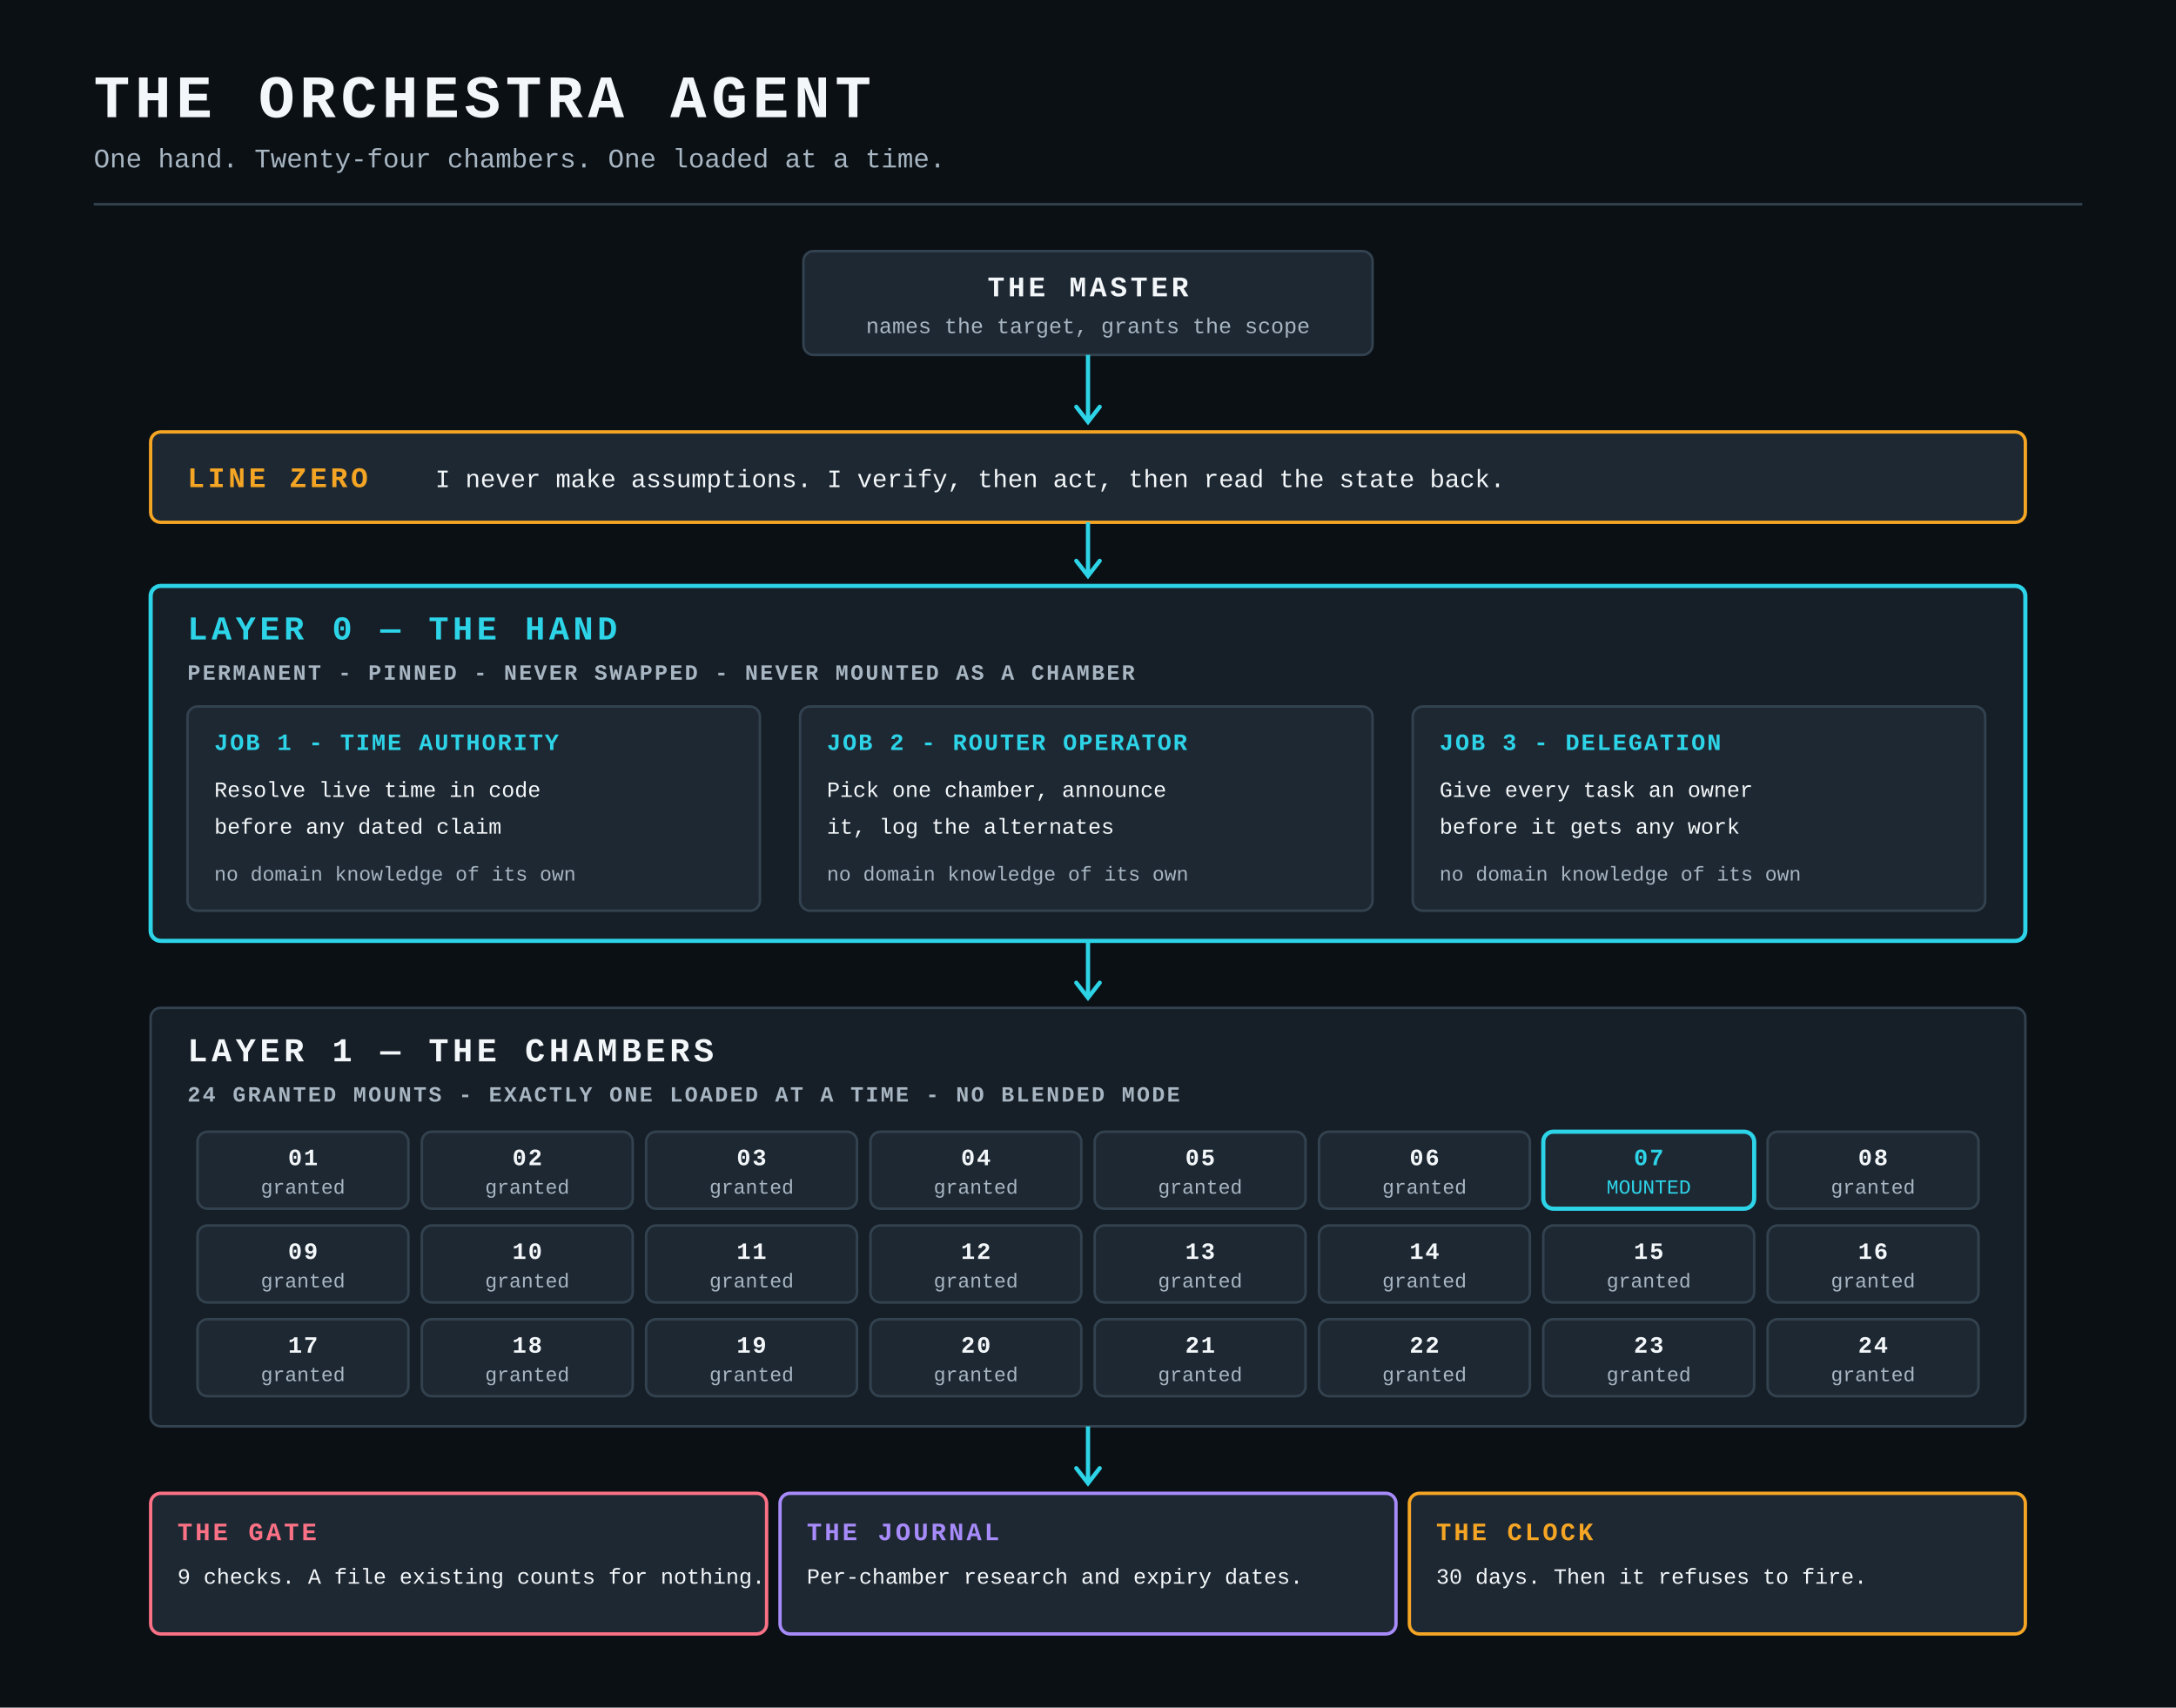
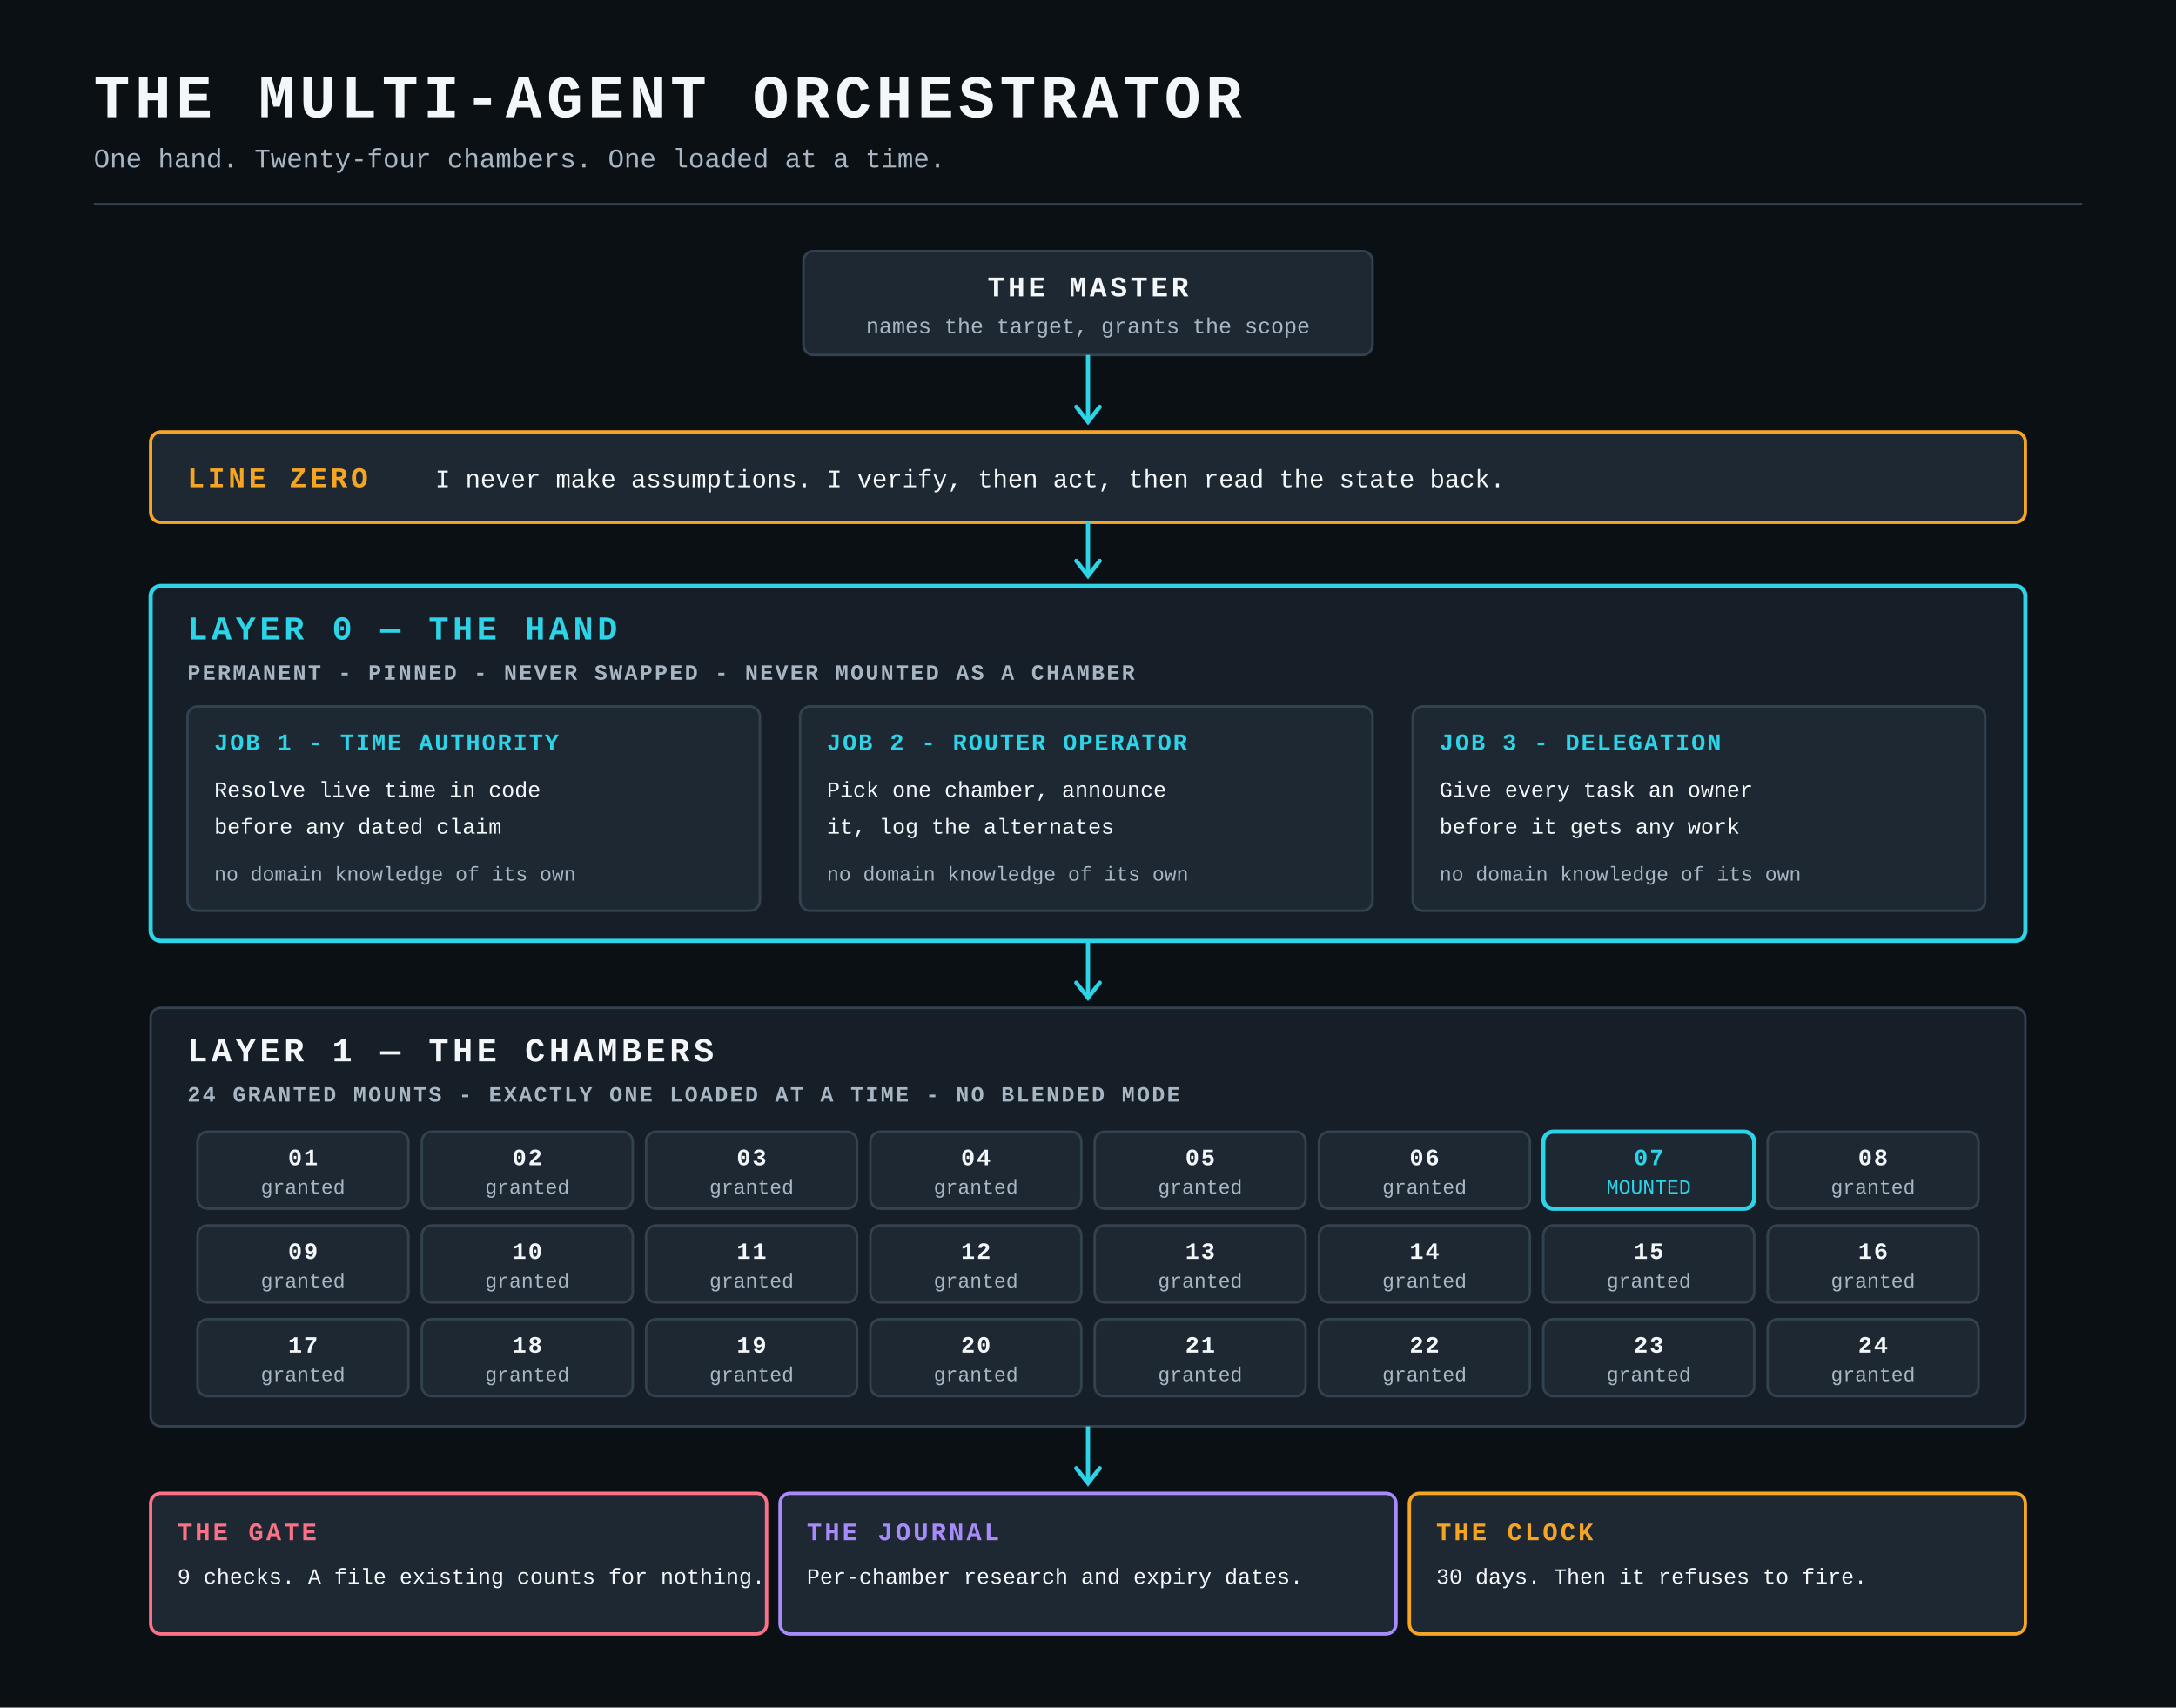
<svg xmlns="http://www.w3.org/2000/svg" viewBox="0 0 1300 1020" width="1300" height="1020" role="img" aria-labelledby="t d">
  <rect width="1300" height="1020" fill="#0B1015" />
-   <text x="56" y="70" font-family="ui-monospace, SFMono-Regular, 'SF Mono', Menlo, Consolas, 'Liberation Mono', monospace" font-size="36" font-weight="700" fill="#F3F7F9" text-anchor="start" letter-spacing="3">THE ORCHESTRA AGENT</text>
+   <text x="56" y="70" font-family="ui-monospace, SFMono-Regular, 'SF Mono', Menlo, Consolas, 'Liberation Mono', monospace" font-size="36" font-weight="700" fill="#F3F7F9" text-anchor="start" letter-spacing="3">THE MULTI-AGENT ORCHESTRATOR</text>
  <text x="56" y="100" font-family="ui-monospace, SFMono-Regular, 'SF Mono', Menlo, Consolas, 'Liberation Mono', monospace" font-size="16" font-weight="400" fill="#A7B6C2" text-anchor="start" letter-spacing="0">One hand. Twenty-four chambers. One loaded at a time.</text>
  <line x1="56" y1="122" x2="1244" y2="122" stroke="#33424F" stroke-width="1.5" />
  <rect x="480" y="150" width="340" height="62" rx="6" fill="#1E2833" stroke="#33424F" stroke-width="1.5" />
  <text x="650" y="177" font-family="ui-monospace, SFMono-Regular, 'SF Mono', Menlo, Consolas, 'Liberation Mono', monospace" font-size="17" font-weight="700" fill="#F3F7F9" text-anchor="middle" letter-spacing="2">THE MASTER</text>
  <text x="650" y="199" font-family="ui-monospace, SFMono-Regular, 'SF Mono', Menlo, Consolas, 'Liberation Mono', monospace" font-size="13" font-weight="400" fill="#A7B6C2" text-anchor="middle" letter-spacing="0">names the target, grants the scope</text>
  <line x1="650" y1="212" x2="650" y2="252" stroke="#2DD4E8" stroke-width="2.5" />
  <path d="M643 243 L650 252 L657 243" fill="none" stroke="#2DD4E8" stroke-width="2.5" stroke-linecap="round" />
  <rect x="90" y="258" width="1120" height="54" rx="6" fill="#1E2833" stroke="#F5A524" stroke-width="2" />
  <text x="112" y="291" font-family="ui-monospace, SFMono-Regular, 'SF Mono', Menlo, Consolas, 'Liberation Mono', monospace" font-size="17" font-weight="700" fill="#F5A524" text-anchor="start" letter-spacing="2">LINE ZERO</text>
  <text x="260" y="291" font-family="ui-monospace, SFMono-Regular, 'SF Mono', Menlo, Consolas, 'Liberation Mono', monospace" font-size="15" font-weight="400" fill="#F3F7F9" text-anchor="start" letter-spacing="0">I never make assumptions. I verify, then act, then read the state back.</text>
  <line x1="650" y1="312" x2="650" y2="344" stroke="#2DD4E8" stroke-width="2.5" />
  <path d="M643 335 L650 344 L657 335" fill="none" stroke="#2DD4E8" stroke-width="2.5" stroke-linecap="round" />
  <rect x="90" y="350" width="1120" height="212" rx="6" fill="#161E27" stroke="#2DD4E8" stroke-width="2.5" />
  <text x="112" y="382" font-family="ui-monospace, SFMono-Regular, 'SF Mono', Menlo, Consolas, 'Liberation Mono', monospace" font-size="20" font-weight="700" fill="#2DD4E8" text-anchor="start" letter-spacing="2.4">LAYER 0 — THE HAND</text>
  <text x="112" y="406" font-family="ui-monospace, SFMono-Regular, 'SF Mono', Menlo, Consolas, 'Liberation Mono', monospace" font-size="13" font-weight="600" fill="#A7B6C2" text-anchor="start" letter-spacing="1.2">PERMANENT - PINNED - NEVER SWAPPED - NEVER MOUNTED AS A CHAMBER</text>
  <rect x="112" y="422" width="342" height="122" rx="6" fill="#1E2833" stroke="#33424F" stroke-width="1.5" />
  <text x="128" y="448" font-family="ui-monospace, SFMono-Regular, 'SF Mono', Menlo, Consolas, 'Liberation Mono', monospace" font-size="14" font-weight="700" fill="#2DD4E8" text-anchor="start" letter-spacing="1">JOB 1 - TIME AUTHORITY</text>
  <text x="128" y="476" font-family="ui-monospace, SFMono-Regular, 'SF Mono', Menlo, Consolas, 'Liberation Mono', monospace" font-size="13" font-weight="400" fill="#F3F7F9" text-anchor="start" letter-spacing="0">Resolve live time in code</text>
  <text x="128" y="498" font-family="ui-monospace, SFMono-Regular, 'SF Mono', Menlo, Consolas, 'Liberation Mono', monospace" font-size="13" font-weight="400" fill="#F3F7F9" text-anchor="start" letter-spacing="0">before any dated claim</text>
  <text x="128" y="526" font-family="ui-monospace, SFMono-Regular, 'SF Mono', Menlo, Consolas, 'Liberation Mono', monospace" font-size="12" font-weight="400" fill="#A7B6C2" text-anchor="start" letter-spacing="0">no domain knowledge of its own</text>
  <rect x="478" y="422" width="342" height="122" rx="6" fill="#1E2833" stroke="#33424F" stroke-width="1.5" />
  <text x="494" y="448" font-family="ui-monospace, SFMono-Regular, 'SF Mono', Menlo, Consolas, 'Liberation Mono', monospace" font-size="14" font-weight="700" fill="#2DD4E8" text-anchor="start" letter-spacing="1">JOB 2 - ROUTER OPERATOR</text>
  <text x="494" y="476" font-family="ui-monospace, SFMono-Regular, 'SF Mono', Menlo, Consolas, 'Liberation Mono', monospace" font-size="13" font-weight="400" fill="#F3F7F9" text-anchor="start" letter-spacing="0">Pick one chamber, announce</text>
  <text x="494" y="498" font-family="ui-monospace, SFMono-Regular, 'SF Mono', Menlo, Consolas, 'Liberation Mono', monospace" font-size="13" font-weight="400" fill="#F3F7F9" text-anchor="start" letter-spacing="0">it, log the alternates</text>
  <text x="494" y="526" font-family="ui-monospace, SFMono-Regular, 'SF Mono', Menlo, Consolas, 'Liberation Mono', monospace" font-size="12" font-weight="400" fill="#A7B6C2" text-anchor="start" letter-spacing="0">no domain knowledge of its own</text>
  <rect x="844" y="422" width="342" height="122" rx="6" fill="#1E2833" stroke="#33424F" stroke-width="1.5" />
  <text x="860" y="448" font-family="ui-monospace, SFMono-Regular, 'SF Mono', Menlo, Consolas, 'Liberation Mono', monospace" font-size="14" font-weight="700" fill="#2DD4E8" text-anchor="start" letter-spacing="1">JOB 3 - DELEGATION</text>
  <text x="860" y="476" font-family="ui-monospace, SFMono-Regular, 'SF Mono', Menlo, Consolas, 'Liberation Mono', monospace" font-size="13" font-weight="400" fill="#F3F7F9" text-anchor="start" letter-spacing="0">Give every task an owner</text>
  <text x="860" y="498" font-family="ui-monospace, SFMono-Regular, 'SF Mono', Menlo, Consolas, 'Liberation Mono', monospace" font-size="13" font-weight="400" fill="#F3F7F9" text-anchor="start" letter-spacing="0">before it gets any work</text>
  <text x="860" y="526" font-family="ui-monospace, SFMono-Regular, 'SF Mono', Menlo, Consolas, 'Liberation Mono', monospace" font-size="12" font-weight="400" fill="#A7B6C2" text-anchor="start" letter-spacing="0">no domain knowledge of its own</text>
  <line x1="650" y1="562" x2="650" y2="596" stroke="#2DD4E8" stroke-width="2.5" />
  <path d="M643 587 L650 596 L657 587" fill="none" stroke="#2DD4E8" stroke-width="2.5" stroke-linecap="round" />
  <rect x="90" y="602" width="1120" height="250" rx="6" fill="#161E27" stroke="#33424F" stroke-width="1.5" />
  <text x="112" y="634" font-family="ui-monospace, SFMono-Regular, 'SF Mono', Menlo, Consolas, 'Liberation Mono', monospace" font-size="20" font-weight="700" fill="#F3F7F9" text-anchor="start" letter-spacing="2.4">LAYER 1 — THE CHAMBERS</text>
  <text x="112" y="658" font-family="ui-monospace, SFMono-Regular, 'SF Mono', Menlo, Consolas, 'Liberation Mono', monospace" font-size="13" font-weight="600" fill="#A7B6C2" text-anchor="start" letter-spacing="1.2">24 GRANTED MOUNTS - EXACTLY ONE LOADED AT A TIME - NO BLENDED MODE</text>
  <rect x="118" y="676" width="126" height="46" rx="6" fill="#1E2833" stroke="#33424F" stroke-width="1.5" />
  <text x="181" y="696" font-family="ui-monospace, SFMono-Regular, 'SF Mono', Menlo, Consolas, 'Liberation Mono', monospace" font-size="14" font-weight="700" fill="#F3F7F9" text-anchor="middle" letter-spacing="1">01</text>
  <text x="181" y="713" font-family="ui-monospace, SFMono-Regular, 'SF Mono', Menlo, Consolas, 'Liberation Mono', monospace" font-size="12" font-weight="400" fill="#A7B6C2" text-anchor="middle" letter-spacing="0">granted</text>
  <rect x="252" y="676" width="126" height="46" rx="6" fill="#1E2833" stroke="#33424F" stroke-width="1.5" />
  <text x="315" y="696" font-family="ui-monospace, SFMono-Regular, 'SF Mono', Menlo, Consolas, 'Liberation Mono', monospace" font-size="14" font-weight="700" fill="#F3F7F9" text-anchor="middle" letter-spacing="1">02</text>
  <text x="315" y="713" font-family="ui-monospace, SFMono-Regular, 'SF Mono', Menlo, Consolas, 'Liberation Mono', monospace" font-size="12" font-weight="400" fill="#A7B6C2" text-anchor="middle" letter-spacing="0">granted</text>
  <rect x="386" y="676" width="126" height="46" rx="6" fill="#1E2833" stroke="#33424F" stroke-width="1.5" />
  <text x="449" y="696" font-family="ui-monospace, SFMono-Regular, 'SF Mono', Menlo, Consolas, 'Liberation Mono', monospace" font-size="14" font-weight="700" fill="#F3F7F9" text-anchor="middle" letter-spacing="1">03</text>
  <text x="449" y="713" font-family="ui-monospace, SFMono-Regular, 'SF Mono', Menlo, Consolas, 'Liberation Mono', monospace" font-size="12" font-weight="400" fill="#A7B6C2" text-anchor="middle" letter-spacing="0">granted</text>
  <rect x="520" y="676" width="126" height="46" rx="6" fill="#1E2833" stroke="#33424F" stroke-width="1.5" />
  <text x="583" y="696" font-family="ui-monospace, SFMono-Regular, 'SF Mono', Menlo, Consolas, 'Liberation Mono', monospace" font-size="14" font-weight="700" fill="#F3F7F9" text-anchor="middle" letter-spacing="1">04</text>
  <text x="583" y="713" font-family="ui-monospace, SFMono-Regular, 'SF Mono', Menlo, Consolas, 'Liberation Mono', monospace" font-size="12" font-weight="400" fill="#A7B6C2" text-anchor="middle" letter-spacing="0">granted</text>
  <rect x="654" y="676" width="126" height="46" rx="6" fill="#1E2833" stroke="#33424F" stroke-width="1.5" />
  <text x="717" y="696" font-family="ui-monospace, SFMono-Regular, 'SF Mono', Menlo, Consolas, 'Liberation Mono', monospace" font-size="14" font-weight="700" fill="#F3F7F9" text-anchor="middle" letter-spacing="1">05</text>
  <text x="717" y="713" font-family="ui-monospace, SFMono-Regular, 'SF Mono', Menlo, Consolas, 'Liberation Mono', monospace" font-size="12" font-weight="400" fill="#A7B6C2" text-anchor="middle" letter-spacing="0">granted</text>
  <rect x="788" y="676" width="126" height="46" rx="6" fill="#1E2833" stroke="#33424F" stroke-width="1.5" />
  <text x="851" y="696" font-family="ui-monospace, SFMono-Regular, 'SF Mono', Menlo, Consolas, 'Liberation Mono', monospace" font-size="14" font-weight="700" fill="#F3F7F9" text-anchor="middle" letter-spacing="1">06</text>
  <text x="851" y="713" font-family="ui-monospace, SFMono-Regular, 'SF Mono', Menlo, Consolas, 'Liberation Mono', monospace" font-size="12" font-weight="400" fill="#A7B6C2" text-anchor="middle" letter-spacing="0">granted</text>
  <rect x="922" y="676" width="126" height="46" rx="6" fill="#1E2833" stroke="#2DD4E8" stroke-width="2.5" />
  <text x="985" y="696" font-family="ui-monospace, SFMono-Regular, 'SF Mono', Menlo, Consolas, 'Liberation Mono', monospace" font-size="14" font-weight="700" fill="#2DD4E8" text-anchor="middle" letter-spacing="1">07</text>
  <text x="985" y="713" font-family="ui-monospace, SFMono-Regular, 'SF Mono', Menlo, Consolas, 'Liberation Mono', monospace" font-size="12" font-weight="400" fill="#2DD4E8" text-anchor="middle" letter-spacing="0">MOUNTED</text>
  <rect x="1056" y="676" width="126" height="46" rx="6" fill="#1E2833" stroke="#33424F" stroke-width="1.5" />
  <text x="1119" y="696" font-family="ui-monospace, SFMono-Regular, 'SF Mono', Menlo, Consolas, 'Liberation Mono', monospace" font-size="14" font-weight="700" fill="#F3F7F9" text-anchor="middle" letter-spacing="1">08</text>
  <text x="1119" y="713" font-family="ui-monospace, SFMono-Regular, 'SF Mono', Menlo, Consolas, 'Liberation Mono', monospace" font-size="12" font-weight="400" fill="#A7B6C2" text-anchor="middle" letter-spacing="0">granted</text>
  <rect x="118" y="732" width="126" height="46" rx="6" fill="#1E2833" stroke="#33424F" stroke-width="1.5" />
  <text x="181" y="752" font-family="ui-monospace, SFMono-Regular, 'SF Mono', Menlo, Consolas, 'Liberation Mono', monospace" font-size="14" font-weight="700" fill="#F3F7F9" text-anchor="middle" letter-spacing="1">09</text>
  <text x="181" y="769" font-family="ui-monospace, SFMono-Regular, 'SF Mono', Menlo, Consolas, 'Liberation Mono', monospace" font-size="12" font-weight="400" fill="#A7B6C2" text-anchor="middle" letter-spacing="0">granted</text>
  <rect x="252" y="732" width="126" height="46" rx="6" fill="#1E2833" stroke="#33424F" stroke-width="1.5" />
  <text x="315" y="752" font-family="ui-monospace, SFMono-Regular, 'SF Mono', Menlo, Consolas, 'Liberation Mono', monospace" font-size="14" font-weight="700" fill="#F3F7F9" text-anchor="middle" letter-spacing="1">10</text>
  <text x="315" y="769" font-family="ui-monospace, SFMono-Regular, 'SF Mono', Menlo, Consolas, 'Liberation Mono', monospace" font-size="12" font-weight="400" fill="#A7B6C2" text-anchor="middle" letter-spacing="0">granted</text>
  <rect x="386" y="732" width="126" height="46" rx="6" fill="#1E2833" stroke="#33424F" stroke-width="1.5" />
  <text x="449" y="752" font-family="ui-monospace, SFMono-Regular, 'SF Mono', Menlo, Consolas, 'Liberation Mono', monospace" font-size="14" font-weight="700" fill="#F3F7F9" text-anchor="middle" letter-spacing="1">11</text>
  <text x="449" y="769" font-family="ui-monospace, SFMono-Regular, 'SF Mono', Menlo, Consolas, 'Liberation Mono', monospace" font-size="12" font-weight="400" fill="#A7B6C2" text-anchor="middle" letter-spacing="0">granted</text>
  <rect x="520" y="732" width="126" height="46" rx="6" fill="#1E2833" stroke="#33424F" stroke-width="1.5" />
  <text x="583" y="752" font-family="ui-monospace, SFMono-Regular, 'SF Mono', Menlo, Consolas, 'Liberation Mono', monospace" font-size="14" font-weight="700" fill="#F3F7F9" text-anchor="middle" letter-spacing="1">12</text>
  <text x="583" y="769" font-family="ui-monospace, SFMono-Regular, 'SF Mono', Menlo, Consolas, 'Liberation Mono', monospace" font-size="12" font-weight="400" fill="#A7B6C2" text-anchor="middle" letter-spacing="0">granted</text>
  <rect x="654" y="732" width="126" height="46" rx="6" fill="#1E2833" stroke="#33424F" stroke-width="1.5" />
  <text x="717" y="752" font-family="ui-monospace, SFMono-Regular, 'SF Mono', Menlo, Consolas, 'Liberation Mono', monospace" font-size="14" font-weight="700" fill="#F3F7F9" text-anchor="middle" letter-spacing="1">13</text>
  <text x="717" y="769" font-family="ui-monospace, SFMono-Regular, 'SF Mono', Menlo, Consolas, 'Liberation Mono', monospace" font-size="12" font-weight="400" fill="#A7B6C2" text-anchor="middle" letter-spacing="0">granted</text>
  <rect x="788" y="732" width="126" height="46" rx="6" fill="#1E2833" stroke="#33424F" stroke-width="1.5" />
  <text x="851" y="752" font-family="ui-monospace, SFMono-Regular, 'SF Mono', Menlo, Consolas, 'Liberation Mono', monospace" font-size="14" font-weight="700" fill="#F3F7F9" text-anchor="middle" letter-spacing="1">14</text>
  <text x="851" y="769" font-family="ui-monospace, SFMono-Regular, 'SF Mono', Menlo, Consolas, 'Liberation Mono', monospace" font-size="12" font-weight="400" fill="#A7B6C2" text-anchor="middle" letter-spacing="0">granted</text>
  <rect x="922" y="732" width="126" height="46" rx="6" fill="#1E2833" stroke="#33424F" stroke-width="1.5" />
  <text x="985" y="752" font-family="ui-monospace, SFMono-Regular, 'SF Mono', Menlo, Consolas, 'Liberation Mono', monospace" font-size="14" font-weight="700" fill="#F3F7F9" text-anchor="middle" letter-spacing="1">15</text>
  <text x="985" y="769" font-family="ui-monospace, SFMono-Regular, 'SF Mono', Menlo, Consolas, 'Liberation Mono', monospace" font-size="12" font-weight="400" fill="#A7B6C2" text-anchor="middle" letter-spacing="0">granted</text>
  <rect x="1056" y="732" width="126" height="46" rx="6" fill="#1E2833" stroke="#33424F" stroke-width="1.5" />
  <text x="1119" y="752" font-family="ui-monospace, SFMono-Regular, 'SF Mono', Menlo, Consolas, 'Liberation Mono', monospace" font-size="14" font-weight="700" fill="#F3F7F9" text-anchor="middle" letter-spacing="1">16</text>
  <text x="1119" y="769" font-family="ui-monospace, SFMono-Regular, 'SF Mono', Menlo, Consolas, 'Liberation Mono', monospace" font-size="12" font-weight="400" fill="#A7B6C2" text-anchor="middle" letter-spacing="0">granted</text>
  <rect x="118" y="788" width="126" height="46" rx="6" fill="#1E2833" stroke="#33424F" stroke-width="1.5" />
  <text x="181" y="808" font-family="ui-monospace, SFMono-Regular, 'SF Mono', Menlo, Consolas, 'Liberation Mono', monospace" font-size="14" font-weight="700" fill="#F3F7F9" text-anchor="middle" letter-spacing="1">17</text>
  <text x="181" y="825" font-family="ui-monospace, SFMono-Regular, 'SF Mono', Menlo, Consolas, 'Liberation Mono', monospace" font-size="12" font-weight="400" fill="#A7B6C2" text-anchor="middle" letter-spacing="0">granted</text>
  <rect x="252" y="788" width="126" height="46" rx="6" fill="#1E2833" stroke="#33424F" stroke-width="1.5" />
  <text x="315" y="808" font-family="ui-monospace, SFMono-Regular, 'SF Mono', Menlo, Consolas, 'Liberation Mono', monospace" font-size="14" font-weight="700" fill="#F3F7F9" text-anchor="middle" letter-spacing="1">18</text>
  <text x="315" y="825" font-family="ui-monospace, SFMono-Regular, 'SF Mono', Menlo, Consolas, 'Liberation Mono', monospace" font-size="12" font-weight="400" fill="#A7B6C2" text-anchor="middle" letter-spacing="0">granted</text>
  <rect x="386" y="788" width="126" height="46" rx="6" fill="#1E2833" stroke="#33424F" stroke-width="1.5" />
  <text x="449" y="808" font-family="ui-monospace, SFMono-Regular, 'SF Mono', Menlo, Consolas, 'Liberation Mono', monospace" font-size="14" font-weight="700" fill="#F3F7F9" text-anchor="middle" letter-spacing="1">19</text>
  <text x="449" y="825" font-family="ui-monospace, SFMono-Regular, 'SF Mono', Menlo, Consolas, 'Liberation Mono', monospace" font-size="12" font-weight="400" fill="#A7B6C2" text-anchor="middle" letter-spacing="0">granted</text>
  <rect x="520" y="788" width="126" height="46" rx="6" fill="#1E2833" stroke="#33424F" stroke-width="1.5" />
  <text x="583" y="808" font-family="ui-monospace, SFMono-Regular, 'SF Mono', Menlo, Consolas, 'Liberation Mono', monospace" font-size="14" font-weight="700" fill="#F3F7F9" text-anchor="middle" letter-spacing="1">20</text>
  <text x="583" y="825" font-family="ui-monospace, SFMono-Regular, 'SF Mono', Menlo, Consolas, 'Liberation Mono', monospace" font-size="12" font-weight="400" fill="#A7B6C2" text-anchor="middle" letter-spacing="0">granted</text>
  <rect x="654" y="788" width="126" height="46" rx="6" fill="#1E2833" stroke="#33424F" stroke-width="1.5" />
  <text x="717" y="808" font-family="ui-monospace, SFMono-Regular, 'SF Mono', Menlo, Consolas, 'Liberation Mono', monospace" font-size="14" font-weight="700" fill="#F3F7F9" text-anchor="middle" letter-spacing="1">21</text>
  <text x="717" y="825" font-family="ui-monospace, SFMono-Regular, 'SF Mono', Menlo, Consolas, 'Liberation Mono', monospace" font-size="12" font-weight="400" fill="#A7B6C2" text-anchor="middle" letter-spacing="0">granted</text>
  <rect x="788" y="788" width="126" height="46" rx="6" fill="#1E2833" stroke="#33424F" stroke-width="1.5" />
  <text x="851" y="808" font-family="ui-monospace, SFMono-Regular, 'SF Mono', Menlo, Consolas, 'Liberation Mono', monospace" font-size="14" font-weight="700" fill="#F3F7F9" text-anchor="middle" letter-spacing="1">22</text>
  <text x="851" y="825" font-family="ui-monospace, SFMono-Regular, 'SF Mono', Menlo, Consolas, 'Liberation Mono', monospace" font-size="12" font-weight="400" fill="#A7B6C2" text-anchor="middle" letter-spacing="0">granted</text>
  <rect x="922" y="788" width="126" height="46" rx="6" fill="#1E2833" stroke="#33424F" stroke-width="1.5" />
  <text x="985" y="808" font-family="ui-monospace, SFMono-Regular, 'SF Mono', Menlo, Consolas, 'Liberation Mono', monospace" font-size="14" font-weight="700" fill="#F3F7F9" text-anchor="middle" letter-spacing="1">23</text>
  <text x="985" y="825" font-family="ui-monospace, SFMono-Regular, 'SF Mono', Menlo, Consolas, 'Liberation Mono', monospace" font-size="12" font-weight="400" fill="#A7B6C2" text-anchor="middle" letter-spacing="0">granted</text>
  <rect x="1056" y="788" width="126" height="46" rx="6" fill="#1E2833" stroke="#33424F" stroke-width="1.5" />
  <text x="1119" y="808" font-family="ui-monospace, SFMono-Regular, 'SF Mono', Menlo, Consolas, 'Liberation Mono', monospace" font-size="14" font-weight="700" fill="#F3F7F9" text-anchor="middle" letter-spacing="1">24</text>
  <text x="1119" y="825" font-family="ui-monospace, SFMono-Regular, 'SF Mono', Menlo, Consolas, 'Liberation Mono', monospace" font-size="12" font-weight="400" fill="#A7B6C2" text-anchor="middle" letter-spacing="0">granted</text>
  <line x1="650" y1="852" x2="650" y2="886" stroke="#2DD4E8" stroke-width="2.5" />
  <path d="M643 877 L650 886 L657 877" fill="none" stroke="#2DD4E8" stroke-width="2.5" stroke-linecap="round" />
  <rect x="90" y="892" width="368" height="84" rx="6" fill="#1E2833" stroke="#FB7185" stroke-width="2" />
  <text x="106" y="920" font-family="ui-monospace, SFMono-Regular, 'SF Mono', Menlo, Consolas, 'Liberation Mono', monospace" font-size="15" font-weight="700" fill="#FB7185" text-anchor="start" letter-spacing="1.6">THE GATE</text>
  <text x="106" y="946" font-family="ui-monospace, SFMono-Regular, 'SF Mono', Menlo, Consolas, 'Liberation Mono', monospace" font-size="13" font-weight="400" fill="#F3F7F9" text-anchor="start" letter-spacing="0">9 checks. A file existing counts for nothing.</text>
  <rect x="466" y="892" width="368" height="84" rx="6" fill="#1E2833" stroke="#A78BFA" stroke-width="2" />
  <text x="482" y="920" font-family="ui-monospace, SFMono-Regular, 'SF Mono', Menlo, Consolas, 'Liberation Mono', monospace" font-size="15" font-weight="700" fill="#A78BFA" text-anchor="start" letter-spacing="1.6">THE JOURNAL</text>
  <text x="482" y="946" font-family="ui-monospace, SFMono-Regular, 'SF Mono', Menlo, Consolas, 'Liberation Mono', monospace" font-size="13" font-weight="400" fill="#F3F7F9" text-anchor="start" letter-spacing="0">Per-chamber research and expiry dates.</text>
  <rect x="842" y="892" width="368" height="84" rx="6" fill="#1E2833" stroke="#F5A524" stroke-width="2" />
  <text x="858" y="920" font-family="ui-monospace, SFMono-Regular, 'SF Mono', Menlo, Consolas, 'Liberation Mono', monospace" font-size="15" font-weight="700" fill="#F5A524" text-anchor="start" letter-spacing="1.6">THE CLOCK</text>
  <text x="858" y="946" font-family="ui-monospace, SFMono-Regular, 'SF Mono', Menlo, Consolas, 'Liberation Mono', monospace" font-size="13" font-weight="400" fill="#F3F7F9" text-anchor="start" letter-spacing="0">30 days. Then it refuses to fire.</text>
</svg>
